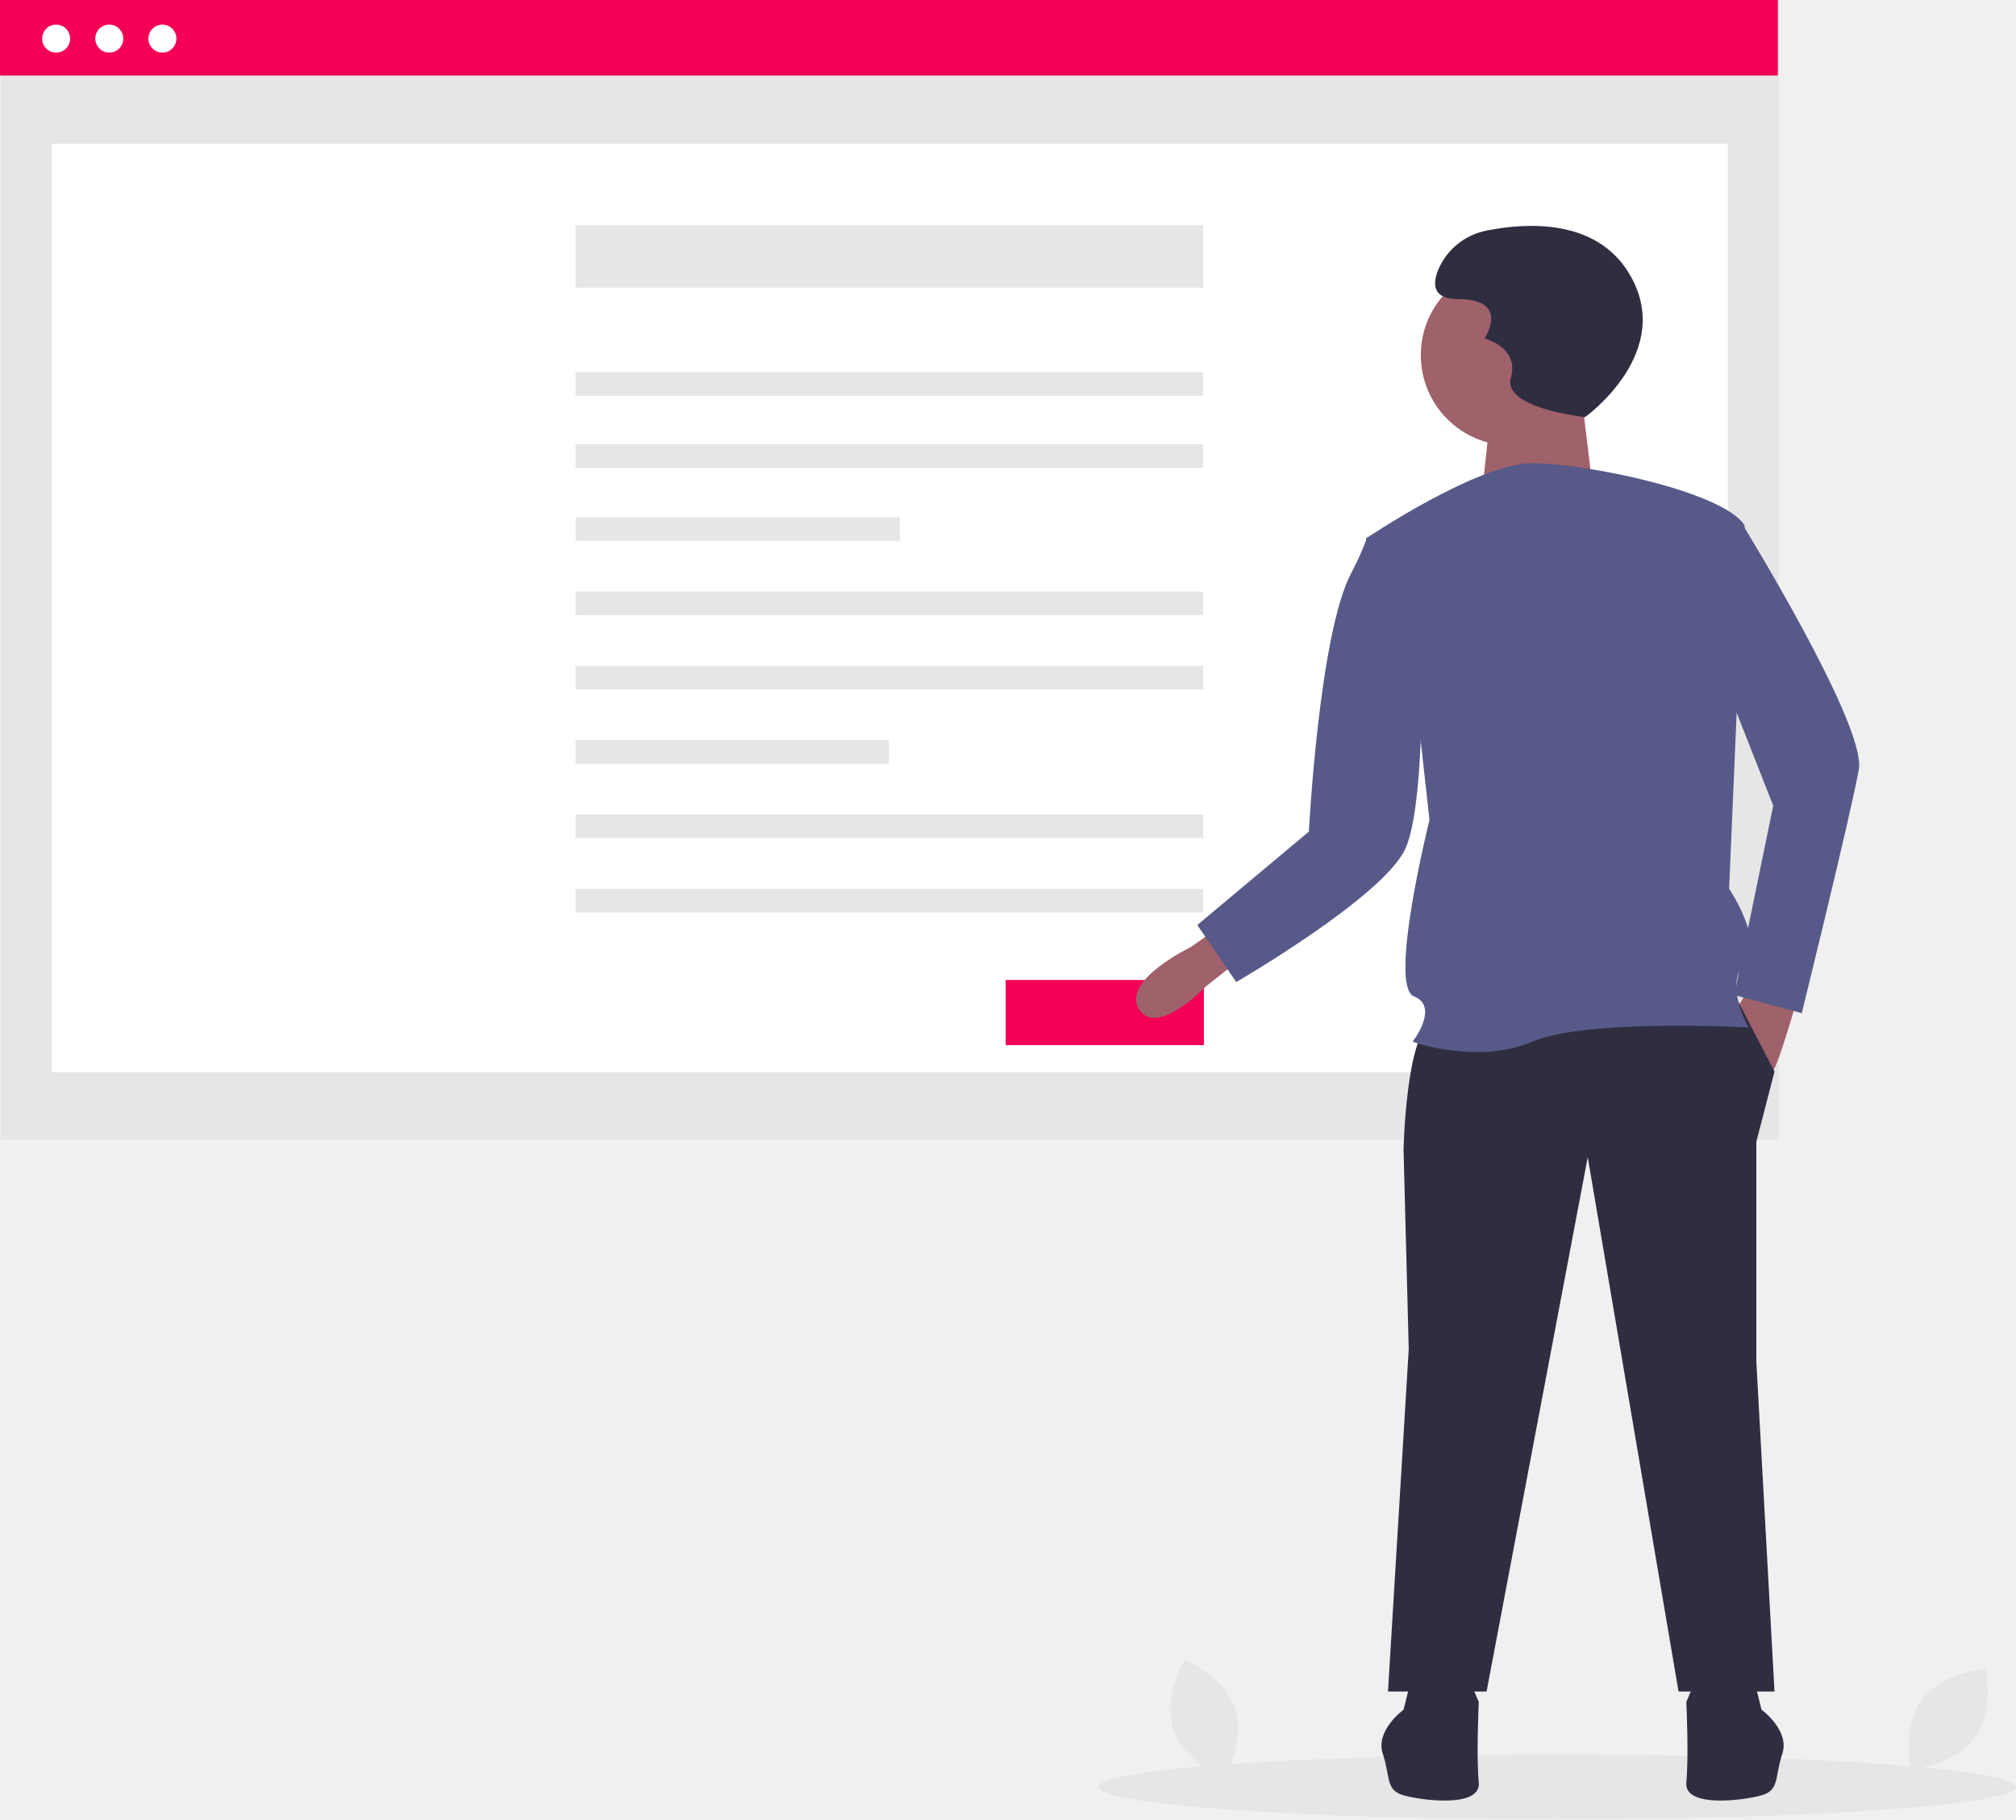
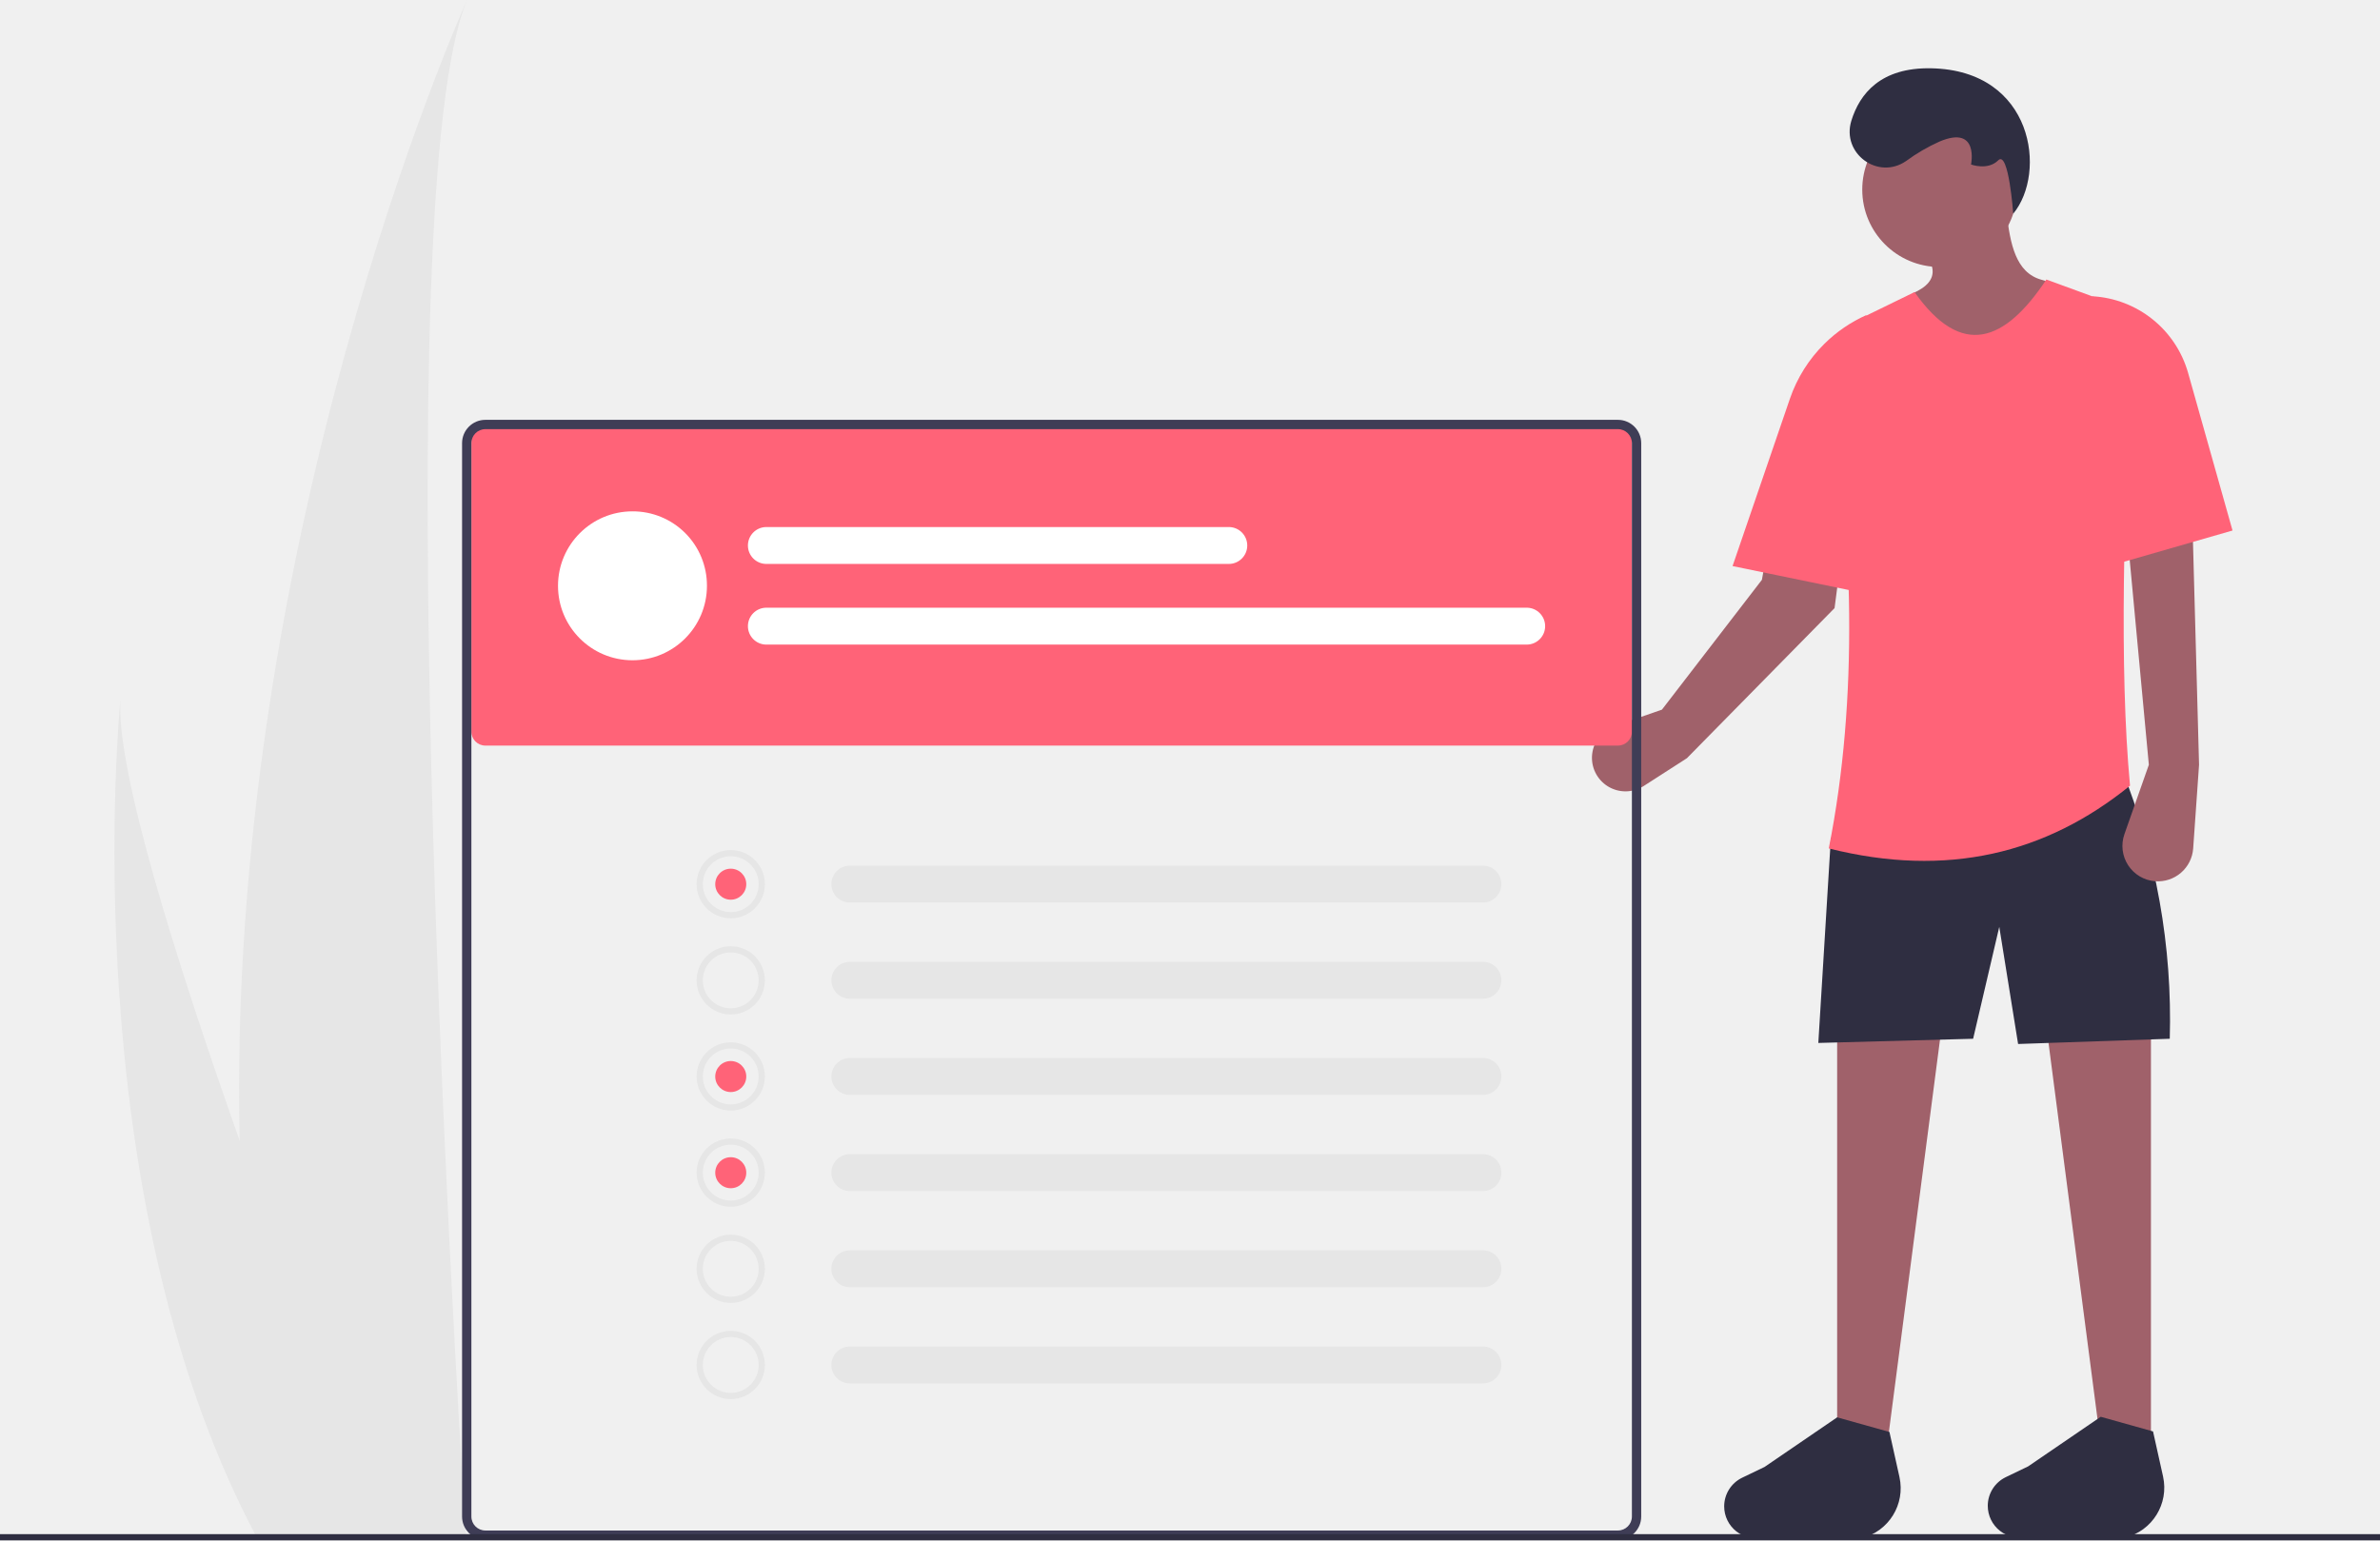
- <svg xmlns="http://www.w3.org/2000/svg" id="ab240924-3aa7-47b6-b62a-c874e6e3bd4f" data-name="Layer 1" width="742.571" height="670.208" viewBox="0 0 742.571 670.208">
-   <path d="M683.679,744.339c3.986,12.061-4.177,25.604-4.177,25.604s-14.625-6.012-18.611-18.073,4.177-25.604,4.177-25.604S679.694,732.278,683.679,744.339Z" transform="translate(-228.7143 -114.8962)" fill="#e6e6e6" />
-   <path d="M955.901,755.284c-7.6,10.178-23.376,11.249-23.376,11.249s-3.454-15.431,4.146-25.609,23.376-11.249,23.376-11.249S963.501,745.106,955.901,755.284Z" transform="translate(-228.7143 -114.8962)" fill="#e6e6e6" />
-   <ellipse cx="573.571" cy="658.208" rx="169" ry="12" fill="#e6e6e6" />
-   <rect x="0.28" y="0.371" width="654.863" height="419.404" fill="#e6e6e6" />
-   <rect x="19.005" y="52.975" width="617.412" height="341.988" fill="#fff" />
-   <rect width="654.863" height="27.821" fill="#f50057" />
-   <circle cx="20.674" cy="14.224" r="5.156" fill="#fff" />
-   <circle cx="40.247" cy="14.224" r="5.156" fill="#fff" />
-   <circle cx="59.819" cy="14.224" r="5.156" fill="#fff" />
-   <rect x="211.989" y="82.969" width="231.169" height="22.973" fill="#e6e6e6" />
-   <rect x="211.989" y="137.083" width="231.169" height="8.701" fill="#e6e6e6" />
-   <rect x="211.989" y="163.641" width="231.169" height="8.701" fill="#e6e6e6" />
-   <rect x="211.989" y="190.536" width="119.445" height="8.701" fill="#e6e6e6" />
-   <rect x="211.989" y="217.908" width="231.169" height="8.701" fill="#e6e6e6" />
-   <rect x="211.989" y="245.28" width="231.169" height="8.701" fill="#e6e6e6" />
-   <rect x="211.989" y="272.651" width="115.445" height="8.701" fill="#e6e6e6" />
-   <rect x="211.989" y="300.023" width="231.169" height="8.701" fill="#e6e6e6" />
-   <rect x="211.989" y="327.395" width="231.169" height="8.701" fill="#e6e6e6" />
-   <rect x="370.434" y="360.969" width="73" height="24" fill="#f50057" />
-   <path d="M686.455,467.561l-.556.437L673.078,478.072s-18.155,19.11-24.844,8.6,19.11-22.933,19.11-22.933l9.555-6.689Z" transform="translate(-228.7143 -114.8962)" fill="#9f616a" />
-   <path d="M891.414,480.46s-7.644,26.755-9.555,28.666l-14.333-21.021,6.689-11.466Z" transform="translate(-228.7143 -114.8962)" fill="#9f616a" />
-   <path d="M868.96,483.805l13.377,25.799-6.689,25.799v81.219l6.689,121.351H846.983L813.539,541.136,776.274,737.973H739.964l7.644-126.129-1.911-73.575s.956-42.998,10.511-46.821S868.96,483.805,868.96,483.805Z" transform="translate(-228.7143 -114.8962)" fill="#2f2e41" />
-   <path d="M874.693,733.196l2.867,11.466s10.511,7.644,7.644,16.244-.956,13.377-7.644,15.288-28.666,4.778-27.71-4.778,0-29.621,0-29.621l2.867-6.689Z" transform="translate(-228.7143 -114.8962)" fill="#2f2e41" />
-   <path d="M748.564,733.196,745.697,744.662s-10.511,7.644-7.644,16.244.956,13.377,7.644,15.288,28.666,4.778,27.71-4.778,0-29.621,0-29.621l-2.867-6.689Z" transform="translate(-228.7143 -114.8962)" fill="#2f2e41" />
-   <circle cx="556.637" cy="130.83" r="33.289" fill="#9f616a" />
-   <polygon points="582.465 145.179 587.057 183.06 545.732 183.06 549.176 150.918 582.465 145.179" fill="#9f616a" />
-   <path d="M731.842,313.244S772.93,285.534,792.996,285.534s70.709,10.511,78.353,22.933l-5.733,133.773s13.377,20.066,5.733,27.71,1.433,23.41,1.433,23.41-59.72-3.344-79.786,5.255-43.954,0-43.954,0,10.033-12.9.478-16.722,5.733-64.975,5.733-64.975l-4.3-38.699Z" transform="translate(-228.7143 -114.8962)" fill="#575a89" />
-   <path d="M862.749,308.467l7.166-1.433s46.343,75.008,43.476,91.252-21.021,89.819-21.021,89.819l-24.844-6.689,14.333-69.753L858.927,353.376Z" transform="translate(-228.7143 -114.8962)" fill="#575a89" />
-   <path d="M742.353,317.066l-10.033-4.3a101.993,101.993,0,0,1-5.879,13.184c-11.852,22.293-15.62,95.267-15.62,95.267l-41.087,34.399,14.333,21.021s53.475-30.984,62.109-48.732c7.21-14.822,6.211-67.364,6.211-67.364Z" transform="translate(-228.7143 -114.8962)" fill="#575a89" />
-   <path d="M812.565,268.536s33.792-24.137,16.091-53.101c-12.28-20.094-37.725-18.503-52.158-15.644a24.385,24.385,0,0,0-17.839,14.035c-2.414,5.632-2.414,11.264,7.241,11.264,19.31,0,9.655,14.482,9.655,14.482s12.873,3.218,9.655,14.482S812.565,268.536,812.565,268.536Z" transform="translate(-228.7143 -114.8962)" fill="#2f2e41" />
+ <svg xmlns="http://www.w3.org/2000/svg" id="a5daebb5-dfc9-484a-9f95-ea2bbadd0c20" data-name="Layer 1" width="767" height="496.5" viewBox="0 0 767 496.5">
+   <path d="M293.732,569.4c.933,41.244,5.526,83.558,15.28,125.534.213.943.436,1.872.659,2.815h57.024c-.061-.845-.122-1.788-.183-2.815C362.711,634.251,340.789,264.911,367,201.75,364.708,206.874,289.312,376.58,293.732,569.4Z" transform="translate(-216.5 -201.75)" fill="#e6e6e6" />
+   <path d="M298.011,694.935c.477.943.973,1.886,1.48,2.815h42.778c-.324-.802-.7-1.745-1.136-2.815-7.067-17.708-27.985-70.65-47.402-125.534-20.867-58.981-40.01-120.199-38.398-142.356C254.837,432.042,240.399,584.378,298.011,694.935Z" transform="translate(-216.5 -201.75)" fill="#e6e6e6" />
+   <path d="M815.1,340.91l-3.59,27.63-2.17,16.77-1.62,12.45-47.58,48.38-13.94,8.97a10.814,10.814,0,1,1-9.4-19.31l15.29-5.31,32.22-41.85,1.47-8.18,19.22-64.71c1.96-3.28,3.28,8.68,6,6,.81.9,6.28-9.96,7-9C824.72,321.68,816.57,329.57,815.1,340.91Z" transform="translate(-216.5 -201.75)" fill="#a0616a" />
+   <polygon points="606.888 475.725 592.056 475.725 592.056 331.453 625.765 330.779 606.888 475.725" fill="#a0616a" />
+   <polygon points="678.35 475.725 693.182 475.725 693.182 331.453 659.473 330.779 678.35 475.725" fill="#a0616a" />
+   <circle cx="625.091" cy="61.111" r="24.944" fill="#a0616a" />
+   <path d="M884.063,298.592l-4.045,24.27-47.192,2.697V296.323c9.736-4.186,7.545-10.301,0-17.282l30.338-8.764c1.135,10.046,2.923,19.39,11.284,21.657a16.758,16.758,0,0,1,9.206,6.104Z" transform="translate(-216.5 -201.75)" fill="#a0616a" />
+   <path d="M915.749,536.574,866.872,538.259l-6.068-37.753-8.427,36.068-49.888,1.348,4.045-66.068,93.709-22.248A216.616,216.616,0,0,1,915.749,536.574Z" transform="translate(-216.5 -201.75)" fill="#2f2e41" />
+   <path d="M816.428,697.542l-31.558-.289a10.258,10.258,0,0,1-12.719-9.958v0a10.258,10.258,0,0,1,5.811-9.244l7.199-3.463,23.395-15.99,16.854,4.719,3.228,14.526A16.585,16.585,0,0,1,816.428,697.542Z" transform="translate(-216.5 -201.75)" fill="#2f2e41" />
+   <path d="M901.374,697.363l-31.558-.289a10.258,10.258,0,0,1-12.719-9.958v0a10.258,10.258,0,0,1,5.811-9.244l7.199-3.463,23.395-15.99,16.854,4.719,3.228,14.526A16.585,16.585,0,0,1,901.374,697.363Z" transform="translate(-216.5 -201.75)" fill="#2f2e41" />
+   <path d="M830.805,253.633c-9.062,6.293-20.923-2.421-17.672-12.964,2.69-8.722,9.472-17.242,25.761-16.909,33.034.674,37.302,33.744,26.404,46.872,0,0-1.46-20.58-4.831-17.209s-8.764,1.348-8.764,1.348,2.697-12.809-10.113-7.416A58.585,58.585,0,0,0,830.805,253.633Z" transform="translate(-216.5 -201.75)" fill="#2f2e41" />
+   <path d="M902.94,454.999c-27.015,21.902-58.962,29.815-97.08,20.225,9.685-48.792,7.821-100.663,0-154.122a18.762,18.762,0,0,1,10.537-16.863l17.104-8.344c15.182,21.564,29.154,16.063,42.473-4.045l18.872,6.904a13.296,13.296,0,0,1,8.727,12.545C900.999,365.542,899.416,417.126,902.94,454.999Z" transform="translate(-216.5 -201.75)" fill="#ff6378" />
+   <path d="M820.69,393.65l-8.41-1.73-2.94-.61-23.56-4.85L774.85,384.21l18.49-53.96A45.809,45.809,0,0,1,804.48,312.53a45.75,45.75,0,0,1,13.51-9.22v.15Z" transform="translate(-216.5 -201.75)" fill="#ff6378" />
+   <path d="M909.007,448.257l-7.872,22.373a11.418,11.418,0,0,0,9.895,15.173h0a11.418,11.418,0,0,0,12.265-10.585l1.892-26.961L923.165,374.099l-20.899,2.022Z" transform="translate(-216.5 -201.75)" fill="#a0616a" />
+   <path d="M935.974,372.751l-44.495,12.809-.674-88.316h0a34.027,34.027,0,0,1,30.863,24.744Z" transform="translate(-216.5 -201.75)" fill="#ff6378" />
+   <path d="M372.912,339.076a4.505,4.505,0,0,0-4.5,4.5v94a4.505,4.505,0,0,0,4.5,4.5h365a4.505,4.505,0,0,0,4.5-4.5v-94a4.505,4.505,0,0,0-4.5-4.5Z" transform="translate(-216.5 -201.75)" fill="#ff6378" />
+   <path d="M737.912,698.076h-365a7.508,7.508,0,0,1-7.5-7.5v-346a7.508,7.508,0,0,1,7.5-7.5h365a7.508,7.508,0,0,1,7.5,7.5v346A7.508,7.508,0,0,1,737.912,698.076Zm-365-358a4.505,4.505,0,0,0-4.5,4.5v346a4.505,4.505,0,0,0,4.5,4.5h365a4.505,4.505,0,0,0,4.5-4.5v-346a4.505,4.505,0,0,0-4.5-4.5Z" transform="translate(-216.5 -201.75)" fill="#3f3d56" />
+   <path id="a412c548-e719-4eea-a05b-cd0e7020a11d" data-name="Path 40" d="M490.272,480.772a5.947,5.947,0,0,0,0,11.892H694.357a5.947,5.947,0,0,0,.195-11.892q-.098-.002-.195,0Z" transform="translate(-216.5 -201.75)" fill="#e6e6e6" />
+   <path id="b78b0a84-c378-4508-9336-e77aabaafae0" data-name="Path 40" d="M490.272,511.772a5.947,5.947,0,0,0,0,11.892H694.357a5.947,5.947,0,0,0,.195-11.892q-.098-.002-.195,0Z" transform="translate(-216.5 -201.75)" fill="#e6e6e6" />
+   <path id="e32b0e90-8114-4582-9747-2684e16f8e14" data-name="Path 40" d="M490.272,542.772a5.947,5.947,0,0,0,0,11.892H694.357a5.947,5.947,0,0,0,.195-11.892q-.098-.002-.195,0Z" transform="translate(-216.5 -201.75)" fill="#e6e6e6" />
+   <path id="b06bb5c2-a5f4-47ff-92f8-77ef735fdd34" data-name="Path 40" d="M490.272,573.772a5.947,5.947,0,0,0,0,11.892H694.357a5.947,5.947,0,0,0,.195-11.892q-.098-.002-.195,0Z" transform="translate(-216.5 -201.75)" fill="#e6e6e6" />
+   <path id="b8811759-8962-48e4-84dc-33129b489fa6" data-name="Path 40" d="M490.272,604.772a5.947,5.947,0,0,0,0,11.892H694.357a5.947,5.947,0,0,0,.195-11.892q-.098-.002-.195,0Z" transform="translate(-216.5 -201.75)" fill="#e6e6e6" />
+   <path id="b77aa8cf-94af-4633-82e9-cca59aedf566" data-name="Path 40" d="M490.272,635.772a5.947,5.947,0,0,0,0,11.892H694.357a5.947,5.947,0,0,0,.195-11.892q-.098-.002-.195,0Z" transform="translate(-216.5 -201.75)" fill="#e6e6e6" />
+   <path d="M444.328,390.572a24,24,0,1,1-24-24A23.898,23.898,0,0,1,444.328,390.572Z" transform="translate(-216.5 -201.75)" fill="#fff" />
+   <path id="ebe986c1-6388-4a4d-87c0-ea526f0f496e" data-name="Path 40" d="M463.369,371.63a5.947,5.947,0,0,0,0,11.892H612.455a5.947,5.947,0,0,0,.195-11.892q-.098-.002-.195,0Z" transform="translate(-216.5 -201.75)" fill="#fff" />
+   <path id="a7d58542-4d48-481b-9cd8-4bec86616530" data-name="Path 40" d="M463.369,397.63a5.947,5.947,0,0,0,0,11.892H708.455a5.947,5.947,0,0,0,.195-11.892q-.098-.002-.195,0Z" transform="translate(-216.5 -201.75)" fill="#fff" />
+   <path d="M452,497.75a11,11,0,1,1,11-11A11.012,11.012,0,0,1,452,497.75Zm0-20a9,9,0,1,0,9,9A9.01,9.01,0,0,0,452,477.75Z" transform="translate(-216.5 -201.75)" fill="#e6e6e6" />
+   <path d="M452,528.75a11,11,0,1,1,11-11A11.012,11.012,0,0,1,452,528.75Zm0-20a9,9,0,1,0,9,9A9.01,9.01,0,0,0,452,508.75Z" transform="translate(-216.5 -201.75)" fill="#e6e6e6" />
+   <path d="M452,559.719a11,11,0,1,1,11-11A11.012,11.012,0,0,1,452,559.719Zm0-20a9,9,0,1,0,9,9A9.01,9.01,0,0,0,452,539.719Z" transform="translate(-216.5 -201.75)" fill="#e6e6e6" />
+   <path d="M452,590.719a11,11,0,1,1,11-11A11.012,11.012,0,0,1,452,590.719Zm0-20a9,9,0,1,0,9,9A9.01,9.01,0,0,0,452,570.719Z" transform="translate(-216.5 -201.75)" fill="#e6e6e6" />
+   <path d="M452,621.719a11,11,0,1,1,11-11A11.012,11.012,0,0,1,452,621.719Zm0-20a9,9,0,1,0,9,9A9.01,9.01,0,0,0,452,601.719Z" transform="translate(-216.5 -201.75)" fill="#e6e6e6" />
+   <path d="M452,652.719a11,11,0,1,1,11-11A11.012,11.012,0,0,1,452,652.719Zm0-20a9,9,0,1,0,9,9A9.01,9.01,0,0,0,452,632.719Z" transform="translate(-216.5 -201.75)" fill="#e6e6e6" />
+   <circle cx="235.5" cy="285" r="5" fill="#ff6378" />
+   <circle cx="235.5" cy="347" r="5" fill="#ff6378" />
+   <circle cx="235.5" cy="378" r="5" fill="#ff6378" />
+   <rect y="494.5" width="767" height="2" fill="#2f2e41" />
</svg>
